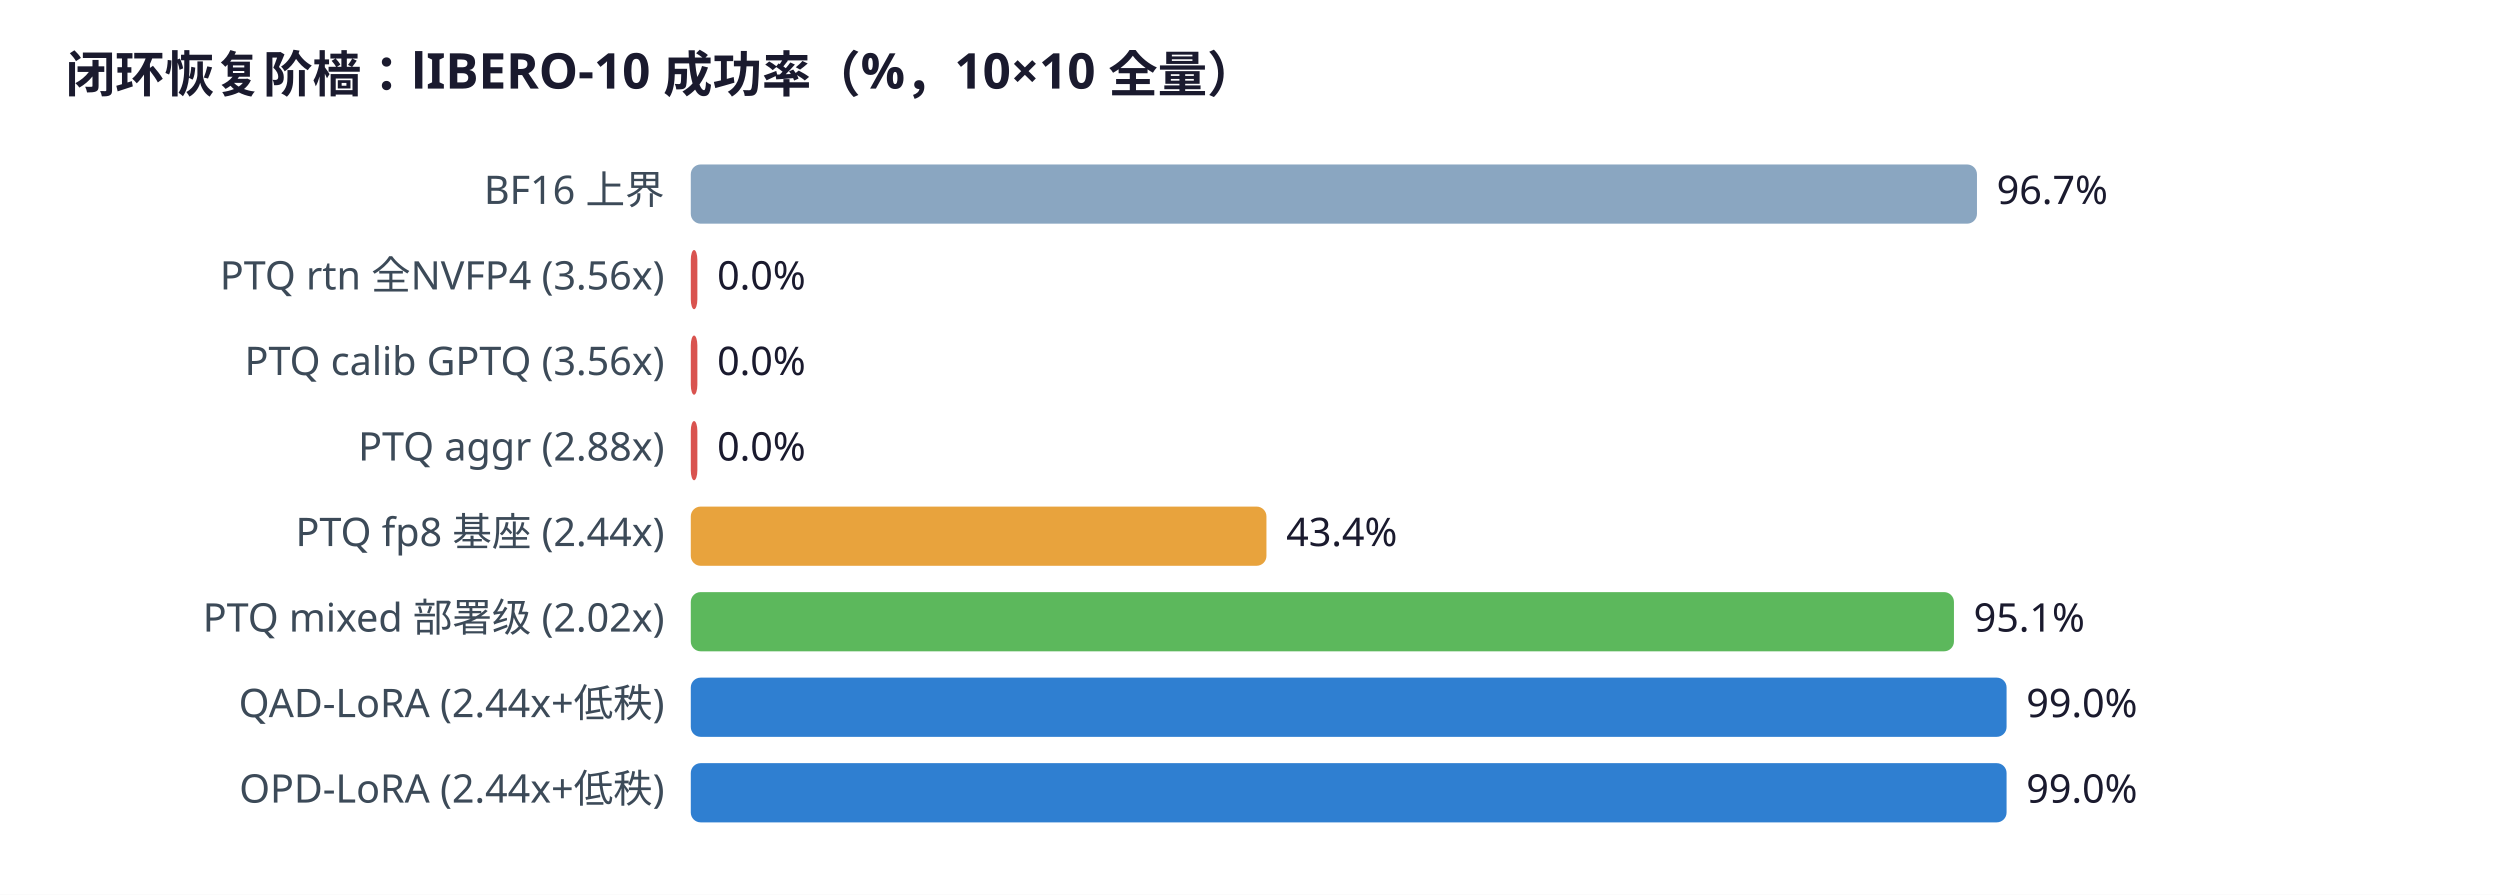
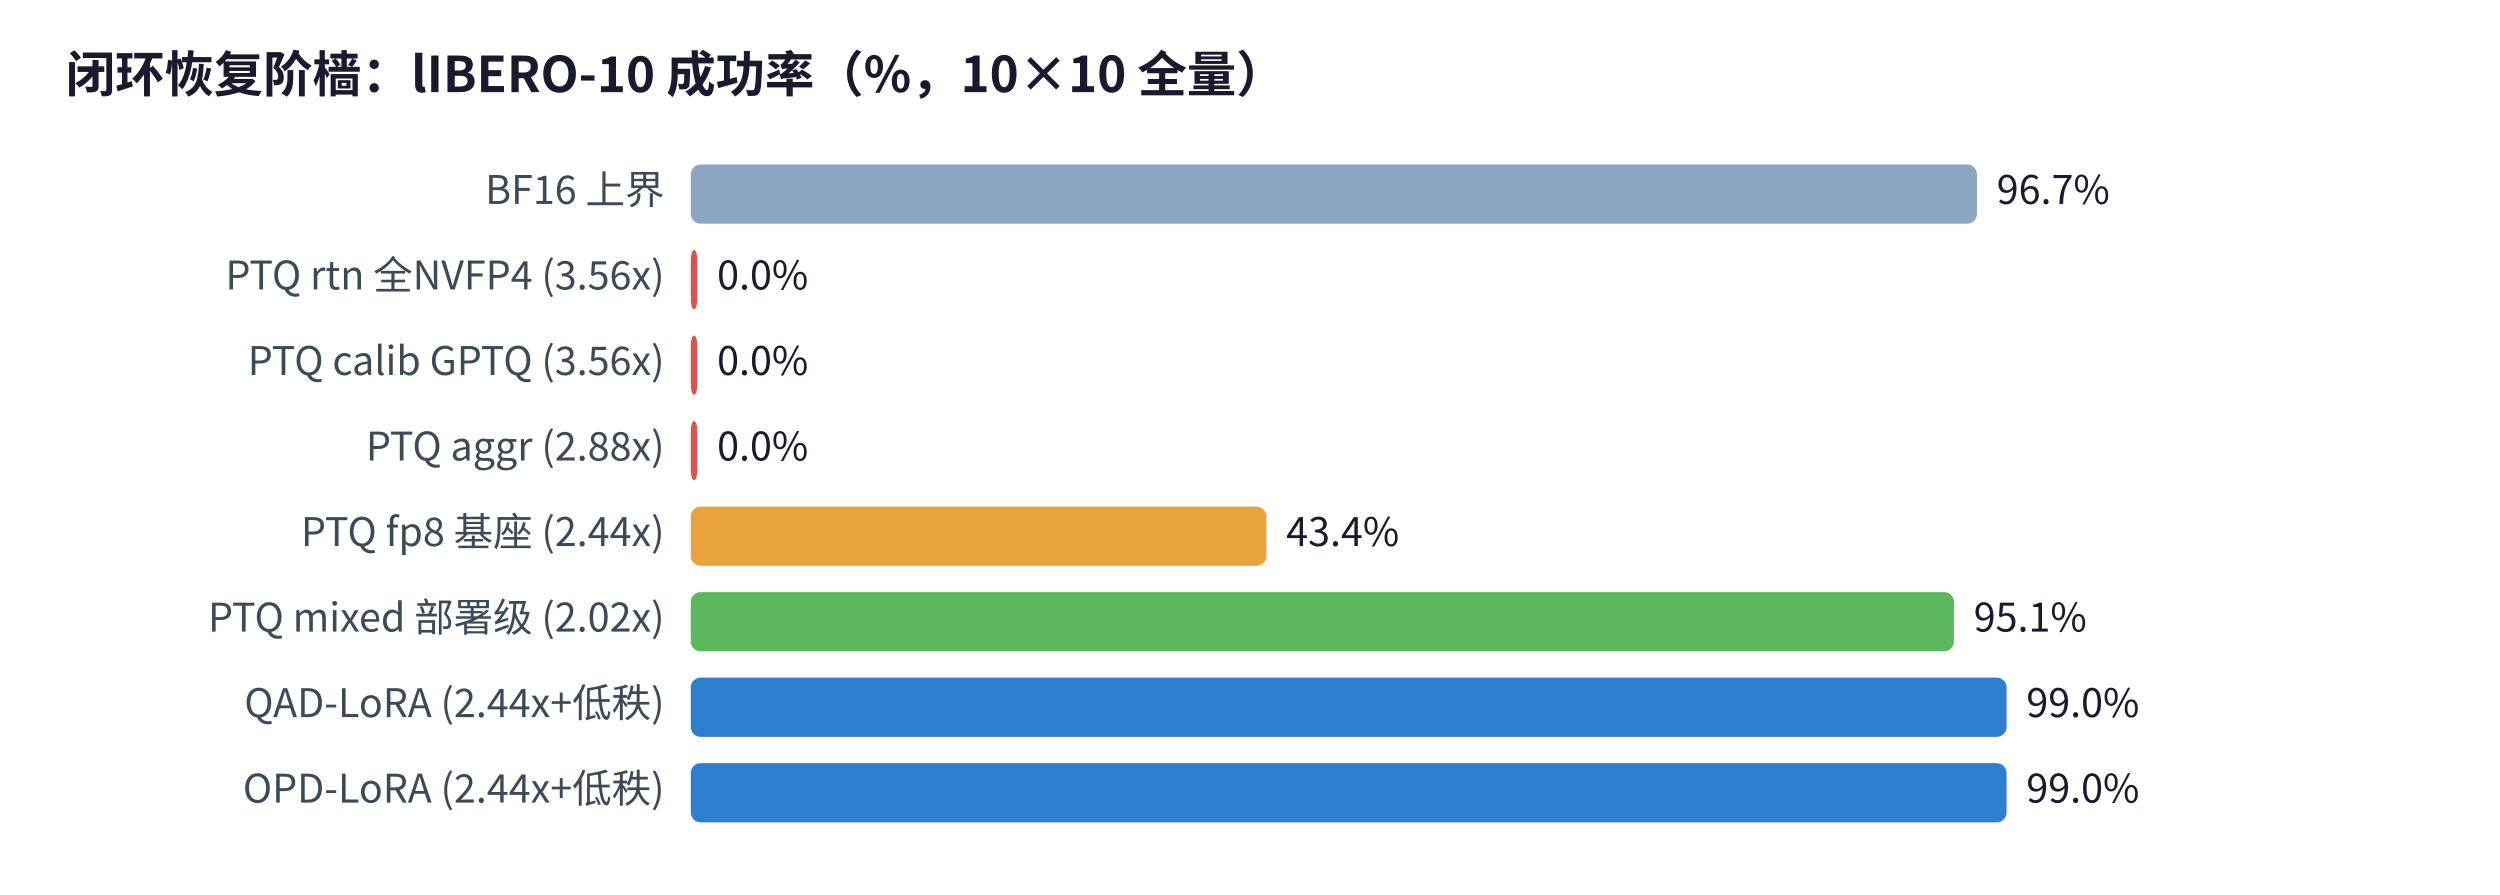
- <svg xmlns="http://www.w3.org/2000/svg" width="760" height="272" viewBox="0 0 760 272" font-family="system-ui,sans-serif">
+ <svg xmlns="http://www.w3.org/2000/svg" width="760" height="272" viewBox="0 0 760 272" font-family="Noto Sans CJK SC,system-ui,sans-serif">
  <rect width="760" height="272" fill="white" />
  <text x="20" y="28" font-size="15" font-weight="600" fill="#1a1a2e">闭环恢复阶樯：lIBERO-10 成功率（%，10×10 全量）</text>
  <text x="202" y="62" font-size="12" text-anchor="end" fill="#3c4a58">BF16 上界</text>
  <rect x="210" y="50" width="391" height="18" rx="3" fill="#8aa6c1" />
  <text x="607" y="62" font-size="12" fill="#1a1a2e">96.7%</text>
  <text x="202" y="88" font-size="12" text-anchor="end" fill="#3c4a58">PTQ rtn 全NVFP4 (3.56x)</text>
  <rect x="210" y="76" width="2" height="18" rx="3" fill="#d9534f" />
  <text x="218" y="88" font-size="12" fill="#1a1a2e">0.0%</text>
  <text x="202" y="114" font-size="12" text-anchor="end" fill="#3c4a58">PTQ calib GPTQ (3.56x)</text>
  <rect x="210" y="102" width="2" height="18" rx="3" fill="#d9534f" />
  <text x="218" y="114" font-size="12" fill="#1a1a2e">0.0%</text>
  <text x="202" y="140" font-size="12" text-anchor="end" fill="#3c4a58">PTQ aggr (2.88x)</text>
  <rect x="210" y="128" width="2" height="18" rx="3" fill="#d9534f" />
  <text x="218" y="140" font-size="12" fill="#1a1a2e">0.0%</text>
  <text x="202" y="166" font-size="12" text-anchor="end" fill="#3c4a58">PTQ fp8 基座 (2.44x)</text>
  <rect x="210" y="154" width="175" height="18" rx="3" fill="#e8a33d" />
  <text x="391" y="166" font-size="12" fill="#1a1a2e">43.4%</text>
  <text x="202" y="192" font-size="12" text-anchor="end" fill="#3c4a58">PTQ mixed 部署级 (2.02x)</text>
  <rect x="210" y="180" width="384" height="18" rx="3" fill="#5cb85c" />
  <text x="600" y="192" font-size="12" fill="#1a1a2e">95.1%</text>
  <text x="202" y="218" font-size="12" text-anchor="end" fill="#3c4a58">QAD-LoRA (2.44x+低秩)</text>
  <rect x="210" y="206" width="400" height="18" rx="3" fill="#2f7fd1" />
  <text x="616" y="218" font-size="12" fill="#1a1a2e">99.0%</text>
  <text x="202" y="244" font-size="12" text-anchor="end" fill="#3c4a58">OPD-LoRA (2.44x+低秩)</text>
  <rect x="210" y="232" width="400" height="18" rx="3" fill="#2f7fd1" />
  <text x="616" y="244" font-size="12" fill="#1a1a2e">99.0%</text>
</svg>
